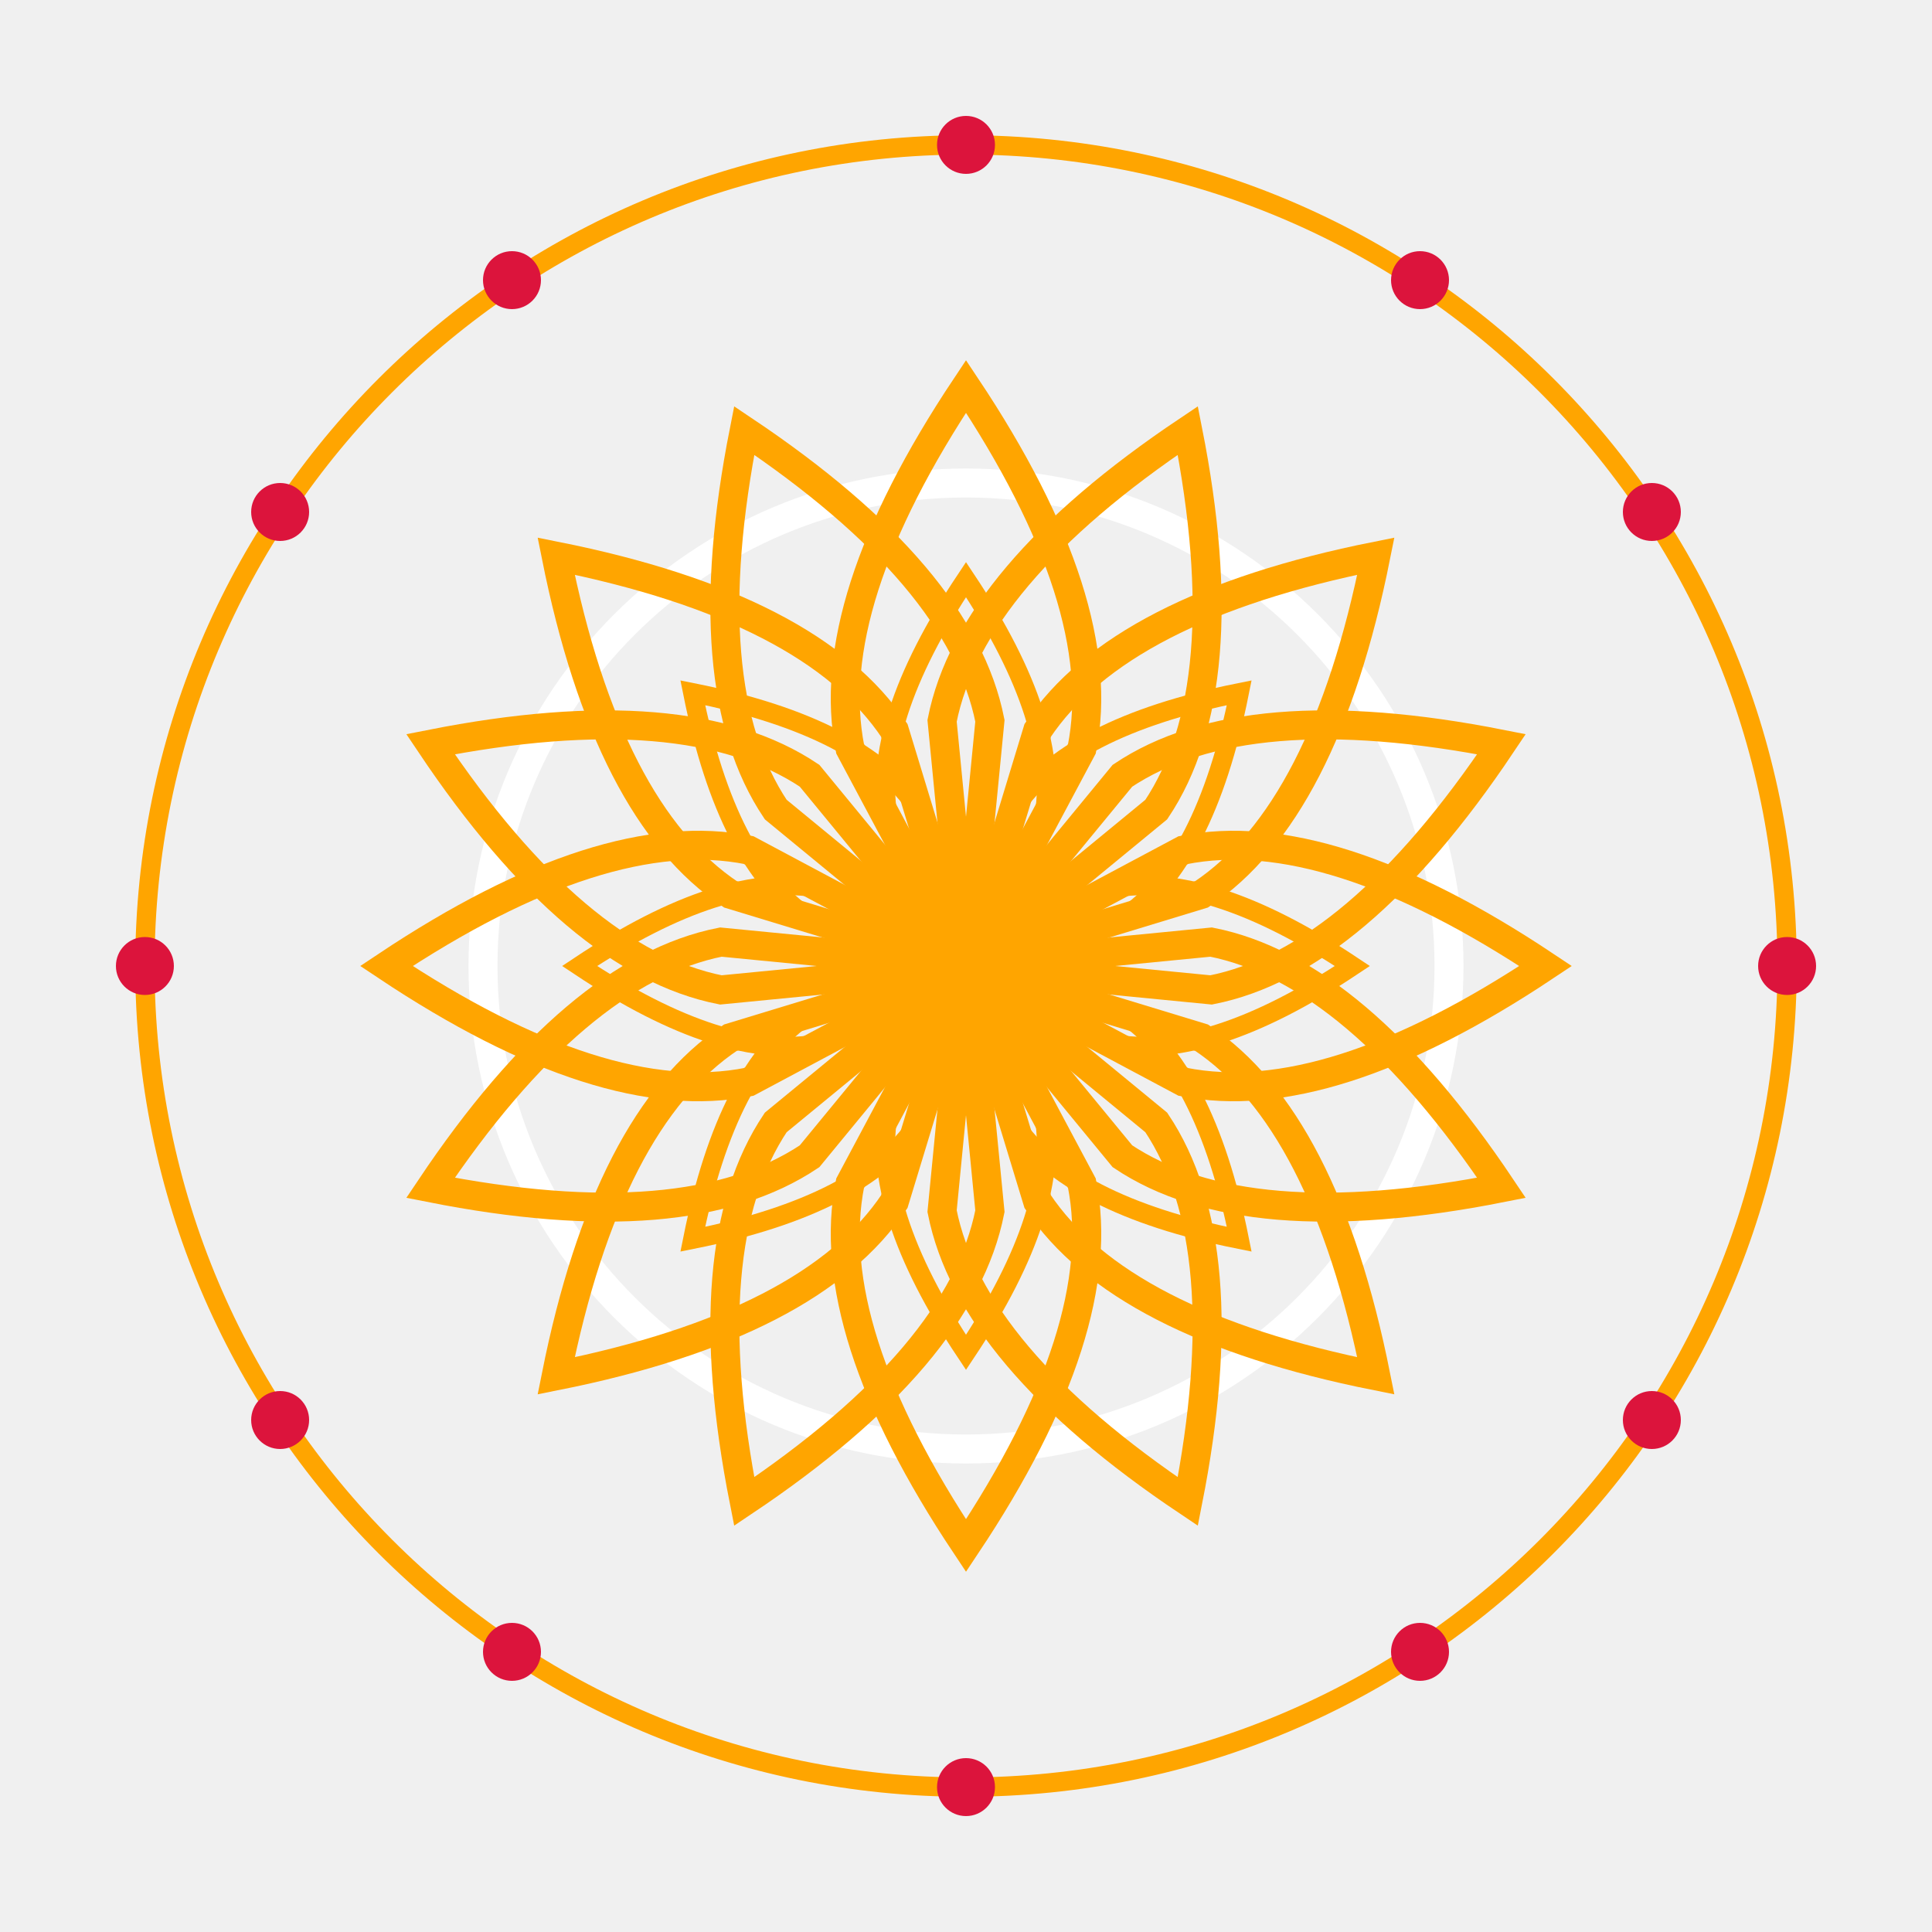
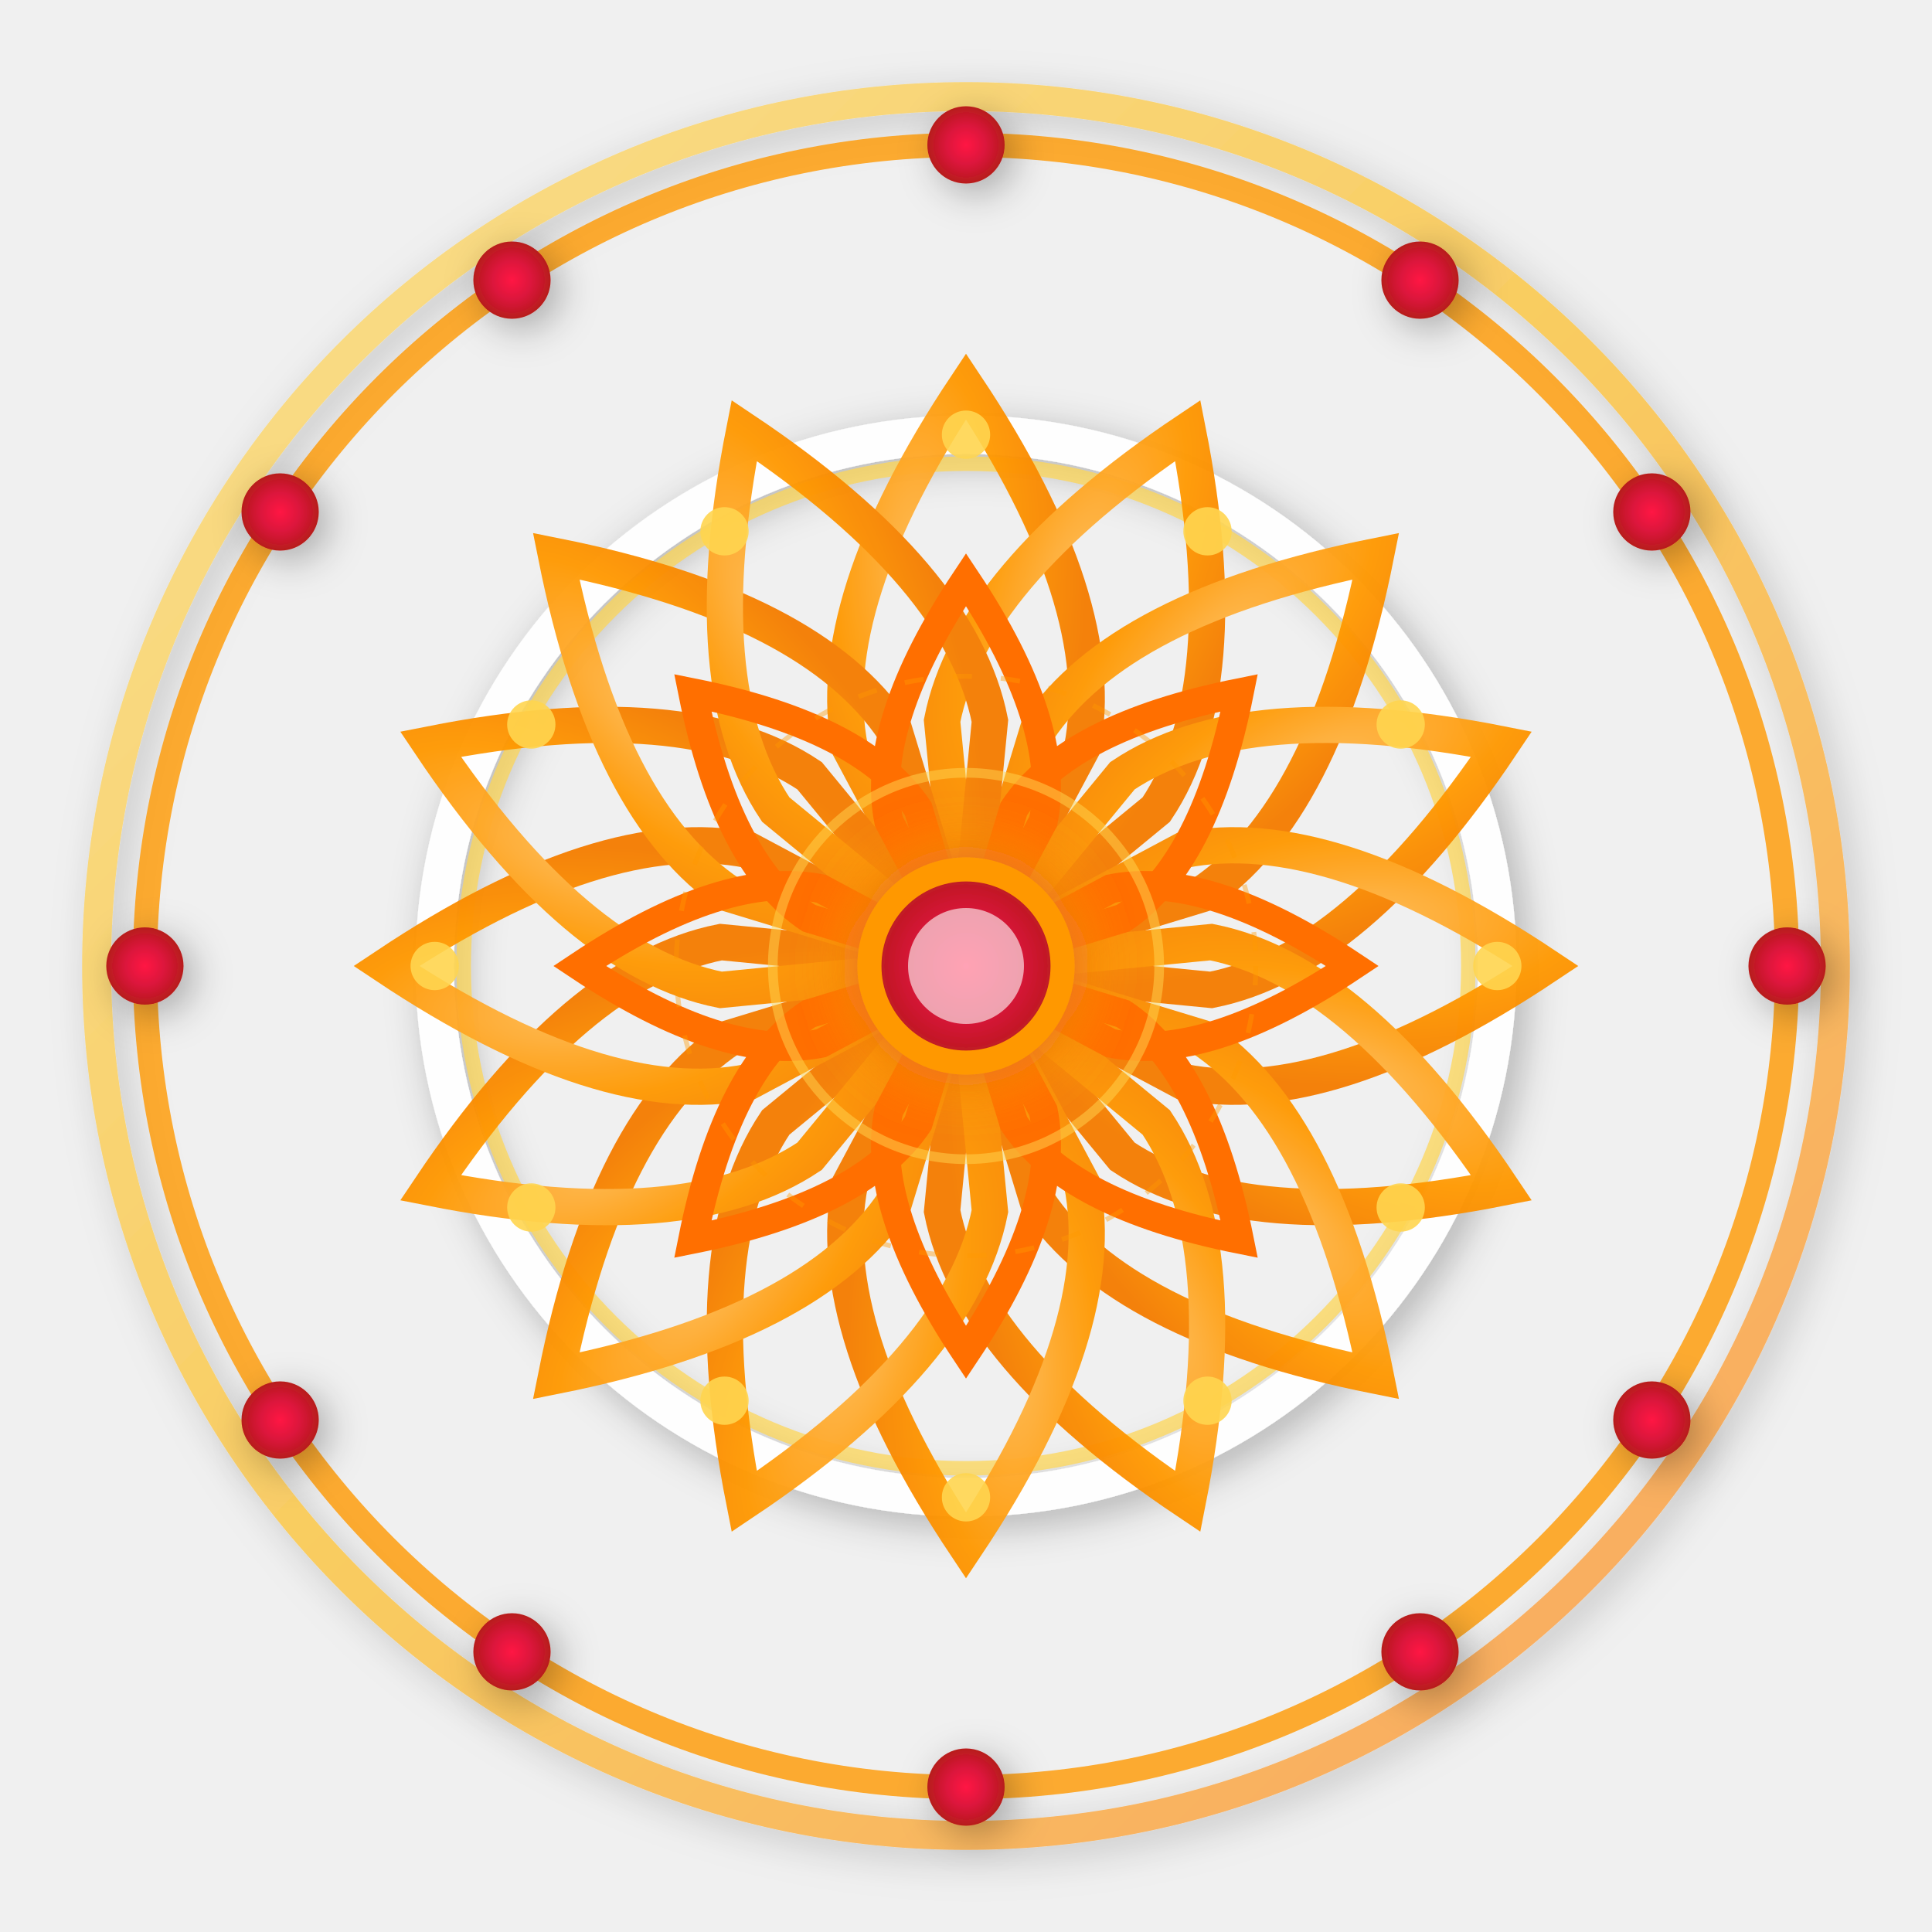
- <svg xmlns="http://www.w3.org/2000/svg" width="200" height="200" viewBox="0 0 200 200">
+ <svg xmlns="http://www.w3.org/2000/svg" width="200" height="200" viewBox="0 0 200 200" aria-labelledby="rangoliTitle rangoliDesc" role="img">
  <defs>
-     <path id="a" fill="none" stroke="orange" stroke-width="2" d="M0-40q-10 15-8 25L0 0l8-15q2-10-8-25Z" />
+     <radialGradient id="centerGlow" cx="50%" cy="50%" r="50%">
+       <stop offset="0%" style="stop-color:#ff1744;stop-opacity:1" />
+       <stop offset="50%" style="stop-color:#dc143c;stop-opacity:1" />
+       <stop offset="100%" style="stop-color:#b71c1c;stop-opacity:1" />
+     </radialGradient>
+     <radialGradient id="petalGradient" cx="30%" cy="30%" r="70%">
+       <stop offset="0%" style="stop-color:#ffb74d;stop-opacity:1" />
+       <stop offset="50%" style="stop-color:#ff9800;stop-opacity:1" />
+       <stop offset="100%" style="stop-color:#f57c00;stop-opacity:1" />
+     </radialGradient>
+     <linearGradient id="outerRingGradient" x1="0%" y1="0%" x2="100%" y2="100%">
+       <stop offset="0%" style="stop-color:#ffd54f;stop-opacity:1" />
+       <stop offset="50%" style="stop-color:#ffb300;stop-opacity:1" />
+       <stop offset="100%" style="stop-color:#ff6f00;stop-opacity:1" />
+     </linearGradient>
+     <path id="petalPath" fill="none" stroke="url(#petalGradient)" stroke-width="2.5" stroke-linecap="round" d="M0-40q-10 15-8 25L0 0l8-15q2-10-8-25Z" />
+     <filter id="softShadow" x="-50%" y="-50%" width="200%" height="200%">
+       <feGaussianBlur in="SourceAlpha" stdDeviation="2" result="blur" />
+       <feOffset in="blur" dx="1" dy="1" result="offsetBlur" />
+       <feComponentTransfer in="offsetBlur" result="shadow">
+         <feFuncA type="linear" slope="0.3" />
+       </feComponentTransfer>
+       <feMerge>
+         <feMergeNode in="shadow" />
+         <feMergeNode in="SourceGraphic" />
+       </feMerge>
+     </filter>
+     <filter id="centerGlowFilter" x="-50%" y="-50%" width="200%" height="200%">
+       <feGaussianBlur stdDeviation="3" result="coloredBlur" />
+       <feMerge>
+         <feMergeNode in="coloredBlur" />
+         <feMergeNode in="coloredBlur" />
+         <feMergeNode in="SourceGraphic" />
+       </feMerge>
+     </filter>
  </defs>
-   <circle cx="100" cy="100" r="8" fill="#dc143c" stroke="orange" stroke-width="2" />
-   <g transform="translate(100 100)">
-     <use href="#a" />
-     <use href="#a" transform="rotate(45)" />
-     <use href="#a" transform="rotate(90)" />
-     <use href="#a" transform="rotate(135)" />
-     <use href="#a" transform="rotate(180)" />
-     <use href="#a" transform="rotate(225)" />
-     <use href="#a" transform="rotate(270)" />
-     <use href="#a" transform="rotate(315)" />
+   <circle cx="100" cy="100" r="90" fill="none" stroke="url(#outerRingGradient)" stroke-width="3" opacity="0.6" filter="url(#softShadow)" />
+   <circle cx="100" cy="100" r="85" fill="none" stroke="#ff9800" stroke-width="2.5" opacity="0.8" />
+   <circle cx="100" cy="100" r="55" fill="none" stroke="#fff" stroke-width="4" opacity="0.9" filter="url(#softShadow)" />
+   <circle cx="100" cy="100" r="52" fill="none" stroke="#ffd54f" stroke-width="1.5" opacity="0.7" />
+   <g transform="translate(100 100)" opacity="0.95">
+     <use href="#petalPath" transform="scale(1.5)" />
+     <use href="#petalPath" transform="scale(1.5) rotate(22.5)" />
+     <use href="#petalPath" transform="scale(1.5) rotate(45)" />
+     <use href="#petalPath" transform="scale(1.5) rotate(67.5)" />
+     <use href="#petalPath" transform="scale(1.5) rotate(90)" />
+     <use href="#petalPath" transform="scale(1.5) rotate(112.5)" />
+     <use href="#petalPath" transform="scale(1.5) rotate(135)" />
+     <use href="#petalPath" transform="scale(1.5) rotate(157.5)" />
+     <use href="#petalPath" transform="scale(1.5) rotate(180)" />
+     <use href="#petalPath" transform="scale(1.5) rotate(202.5)" />
+     <use href="#petalPath" transform="scale(1.5) rotate(225)" />
+     <use href="#petalPath" transform="scale(1.5) rotate(247.5)" />
+     <use href="#petalPath" transform="scale(1.5) rotate(270)" />
+     <use href="#petalPath" transform="scale(1.5) rotate(292.5)" />
+     <use href="#petalPath" transform="scale(1.5) rotate(315)" />
+     <use href="#petalPath" transform="scale(1.5) rotate(337.5)" />
  </g>
-   <circle cx="100" cy="100" r="50" fill="none" stroke="#fff" stroke-width="3" />
-   <g transform="matrix(1.5 0 0 1.5 100 100)">
-     <use href="#a" />
-     <use href="#a" transform="rotate(22.5)" />
-     <use href="#a" transform="rotate(45)" />
-     <use href="#a" transform="rotate(67.5)" />
-     <use href="#a" transform="rotate(90)" />
-     <use href="#a" transform="rotate(112.5)" />
-     <use href="#a" transform="rotate(135)" />
-     <use href="#a" transform="rotate(157.5)" />
-     <use href="#a" transform="rotate(180)" />
-     <use href="#a" transform="rotate(202.5)" />
-     <use href="#a" transform="rotate(225)" />
-     <use href="#a" transform="rotate(247.5)" />
-     <use href="#a" transform="rotate(270)" />
-     <use href="#a" transform="rotate(292.5)" />
-     <use href="#a" transform="rotate(315)" />
-     <use href="#a" transform="rotate(337.5)" />
+   <g transform="translate(100 100)" opacity="1">
+     <path fill="none" stroke="#ff6f00" stroke-width="3" stroke-linecap="round" d="M0-40q-10 15-8 25L0 0l8-15q2-10-8-25Z" />
+     <path fill="none" stroke="#ff6f00" stroke-width="3" stroke-linecap="round" d="M0-40q-10 15-8 25L0 0l8-15q2-10-8-25Z" transform="rotate(45)" />
+     <path fill="none" stroke="#ff6f00" stroke-width="3" stroke-linecap="round" d="M0-40q-10 15-8 25L0 0l8-15q2-10-8-25Z" transform="rotate(90)" />
+     <path fill="none" stroke="#ff6f00" stroke-width="3" stroke-linecap="round" d="M0-40q-10 15-8 25L0 0l8-15q2-10-8-25Z" transform="rotate(135)" />
+     <path fill="none" stroke="#ff6f00" stroke-width="3" stroke-linecap="round" d="M0-40q-10 15-8 25L0 0l8-15q2-10-8-25Z" transform="rotate(180)" />
+     <path fill="none" stroke="#ff6f00" stroke-width="3" stroke-linecap="round" d="M0-40q-10 15-8 25L0 0l8-15q2-10-8-25Z" transform="rotate(225)" />
+     <path fill="none" stroke="#ff6f00" stroke-width="3" stroke-linecap="round" d="M0-40q-10 15-8 25L0 0l8-15q2-10-8-25Z" transform="rotate(270)" />
+     <path fill="none" stroke="#ff6f00" stroke-width="3" stroke-linecap="round" d="M0-40q-10 15-8 25L0 0l8-15q2-10-8-25Z" transform="rotate(315)" />
  </g>
-   <circle cx="100" cy="100" r="85" fill="none" stroke="orange" stroke-width="2" />
-   <g fill="#dc143c">
-     <circle cx="100" cy="15" r="3" />
-     <circle cx="147" cy="29" r="3" />
-     <circle cx="171" cy="53" r="3" />
-     <circle cx="185" cy="100" r="3" />
-     <circle cx="171" cy="147" r="3" />
-     <circle cx="147" cy="171" r="3" />
-     <circle cx="100" cy="185" r="3" />
-     <circle cx="53" cy="171" r="3" />
-     <circle cx="29" cy="147" r="3" />
-     <circle cx="15" cy="100" r="3" />
-     <circle cx="29" cy="53" r="3" />
-     <circle cx="53" cy="29" r="3" />
+   <g fill="url(#centerGlow)" filter="url(#softShadow)">
+     <circle cx="100" cy="15" r="4" />
+     <circle cx="147" cy="29" r="4" />
+     <circle cx="171" cy="53" r="4" />
+     <circle cx="185" cy="100" r="4" />
+     <circle cx="171" cy="147" r="4" />
+     <circle cx="147" cy="171" r="4" />
+     <circle cx="100" cy="185" r="4" />
+     <circle cx="53" cy="171" r="4" />
+     <circle cx="29" cy="147" r="4" />
+     <circle cx="15" cy="100" r="4" />
+     <circle cx="29" cy="53" r="4" />
+     <circle cx="53" cy="29" r="4" />
  </g>
+   <g fill="#ffd54f" opacity="0.9">
+     <circle cx="100" cy="45" r="2.5" />
+     <circle cx="125" cy="55" r="2.5" />
+     <circle cx="145" cy="75" r="2.5" />
+     <circle cx="155" cy="100" r="2.5" />
+     <circle cx="145" cy="125" r="2.5" />
+     <circle cx="125" cy="145" r="2.5" />
+     <circle cx="100" cy="155" r="2.5" />
+     <circle cx="75" cy="145" r="2.5" />
+     <circle cx="55" cy="125" r="2.5" />
+     <circle cx="45" cy="100" r="2.5" />
+     <circle cx="55" cy="75" r="2.5" />
+     <circle cx="75" cy="55" r="2.5" />
+   </g>
+   <circle cx="100" cy="100" r="10" fill="url(#centerGlow)" stroke="#ff9800" stroke-width="2.5" filter="url(#centerGlowFilter)" />
+   <circle cx="100" cy="100" r="6" fill="#fff" opacity="0.6" />
+   <circle cx="100" cy="100" r="20" fill="none" stroke="#ffd54f" stroke-width="1" opacity="0.5" />
+   <circle cx="100" cy="100" r="30" fill="none" stroke="#ff9800" stroke-width="0.5" opacity="0.4" stroke-dasharray="2,3" />
</svg>
